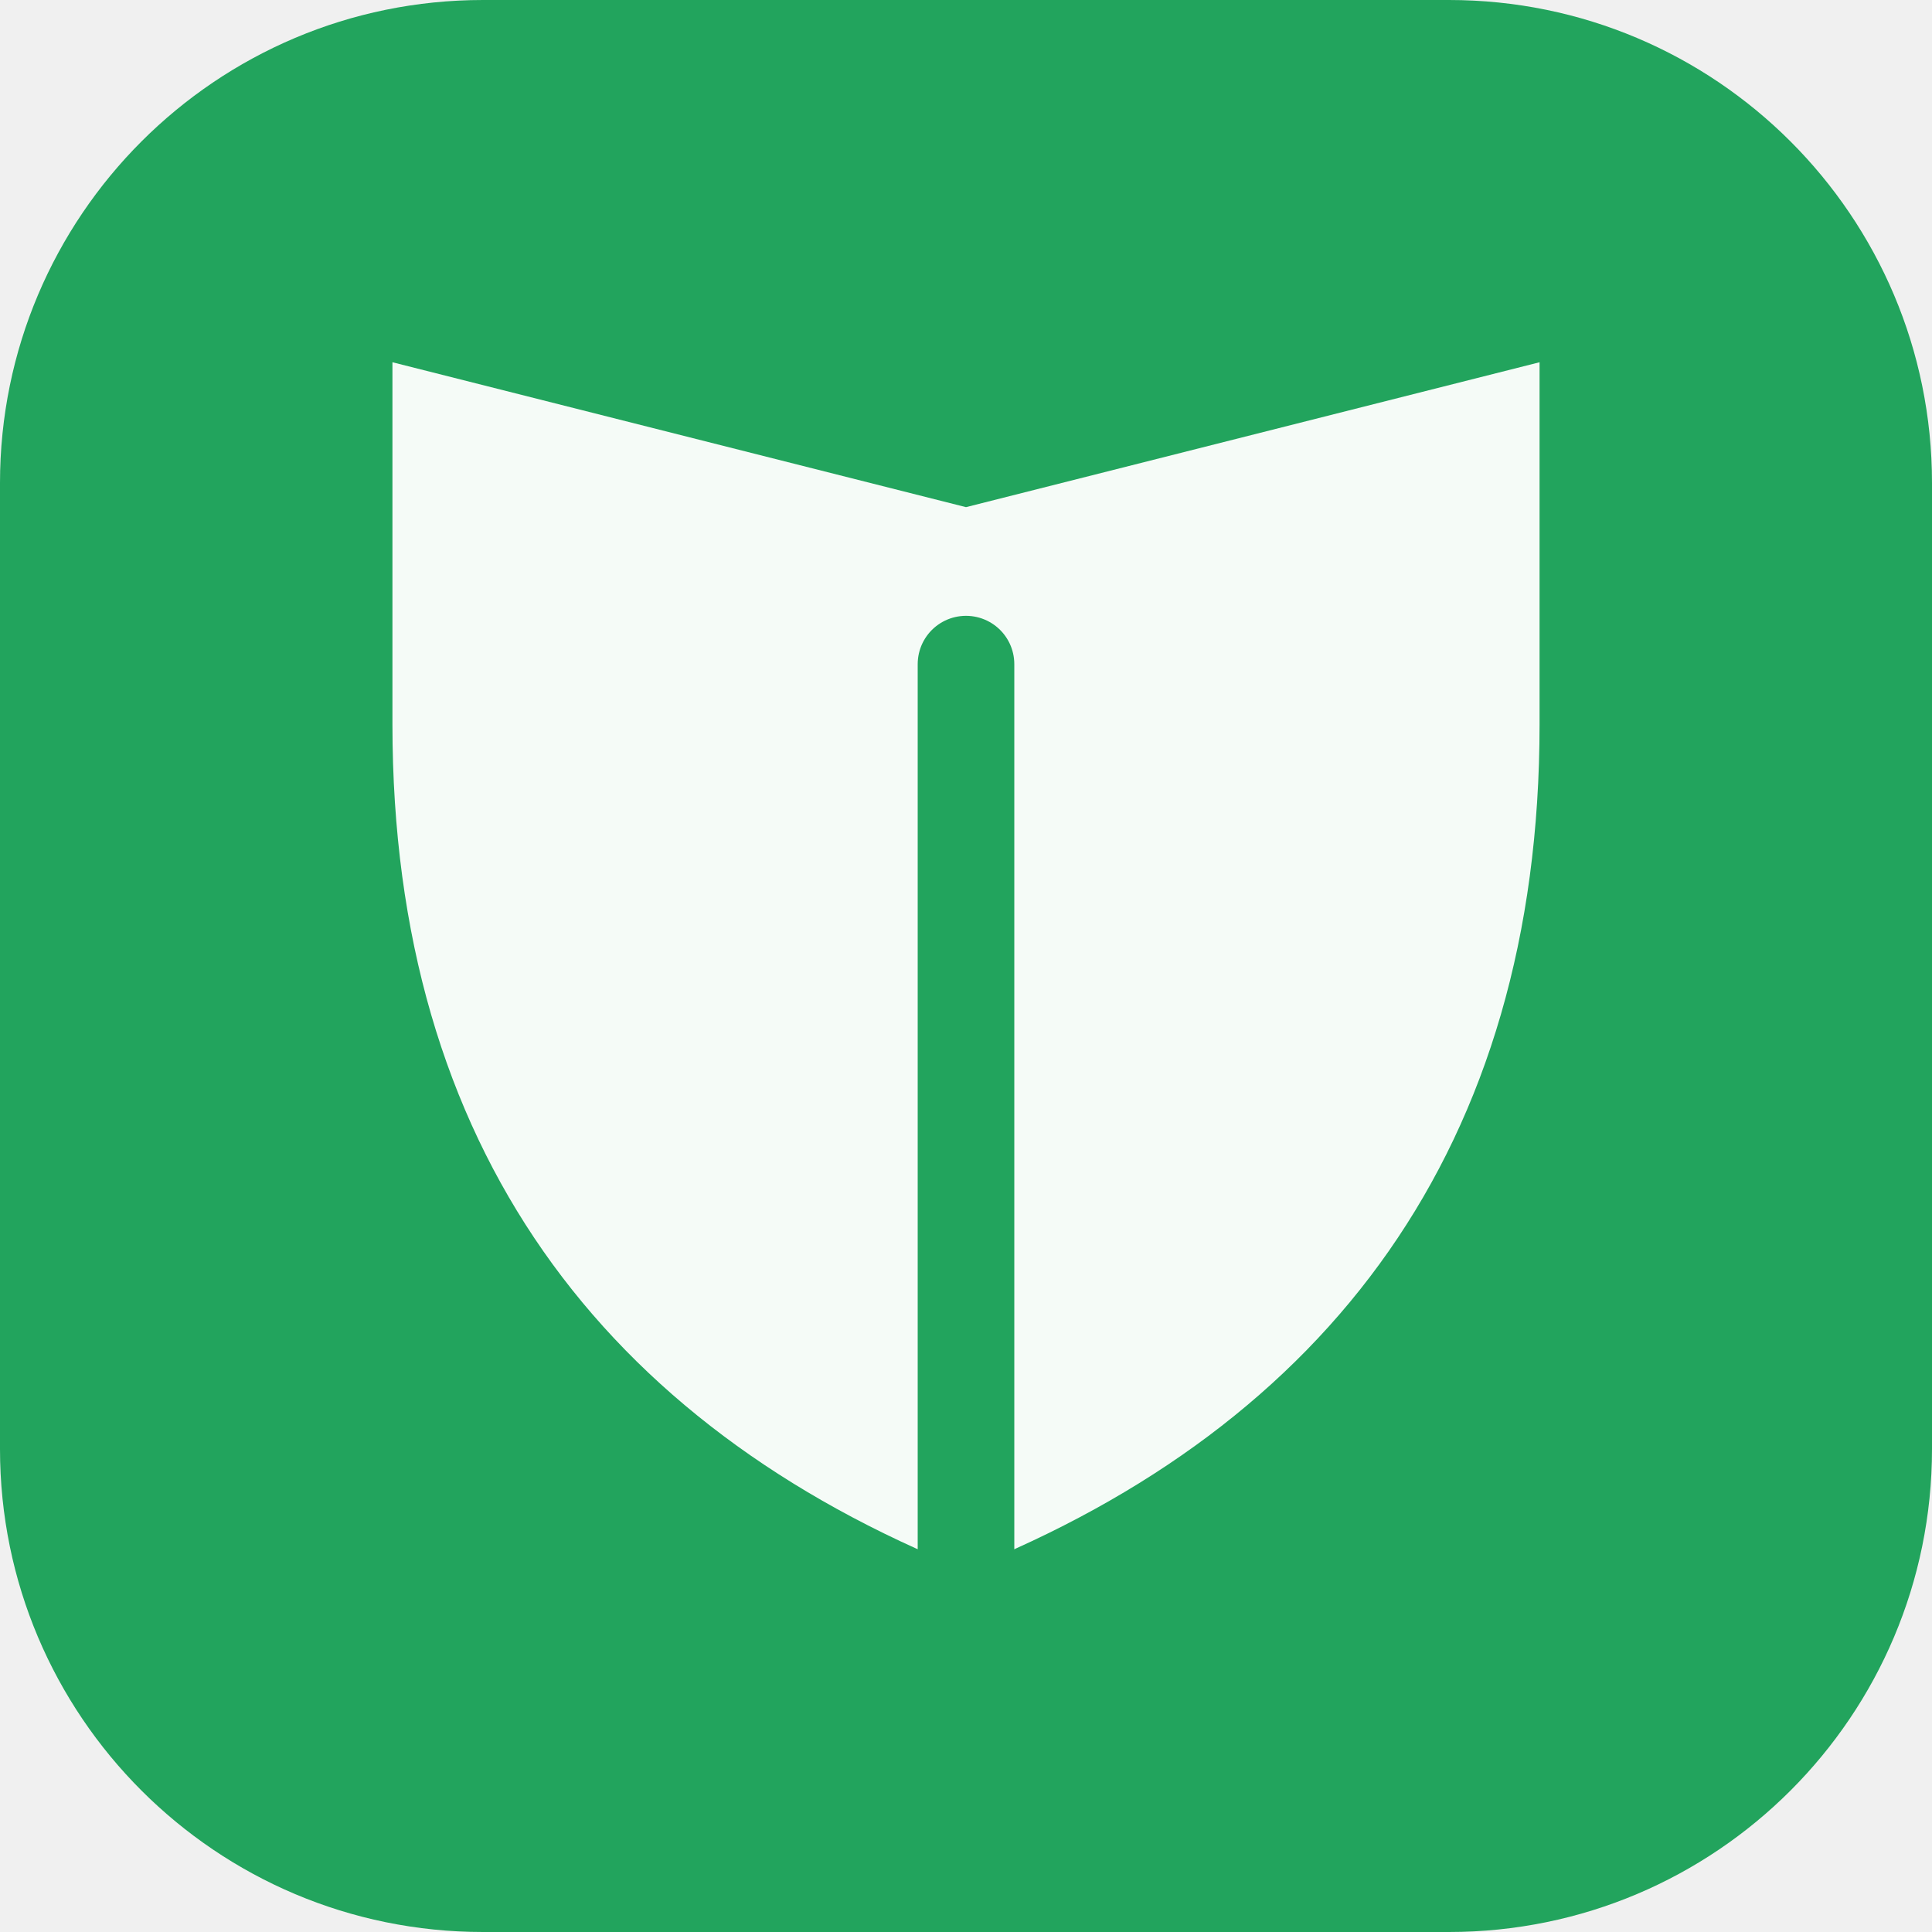
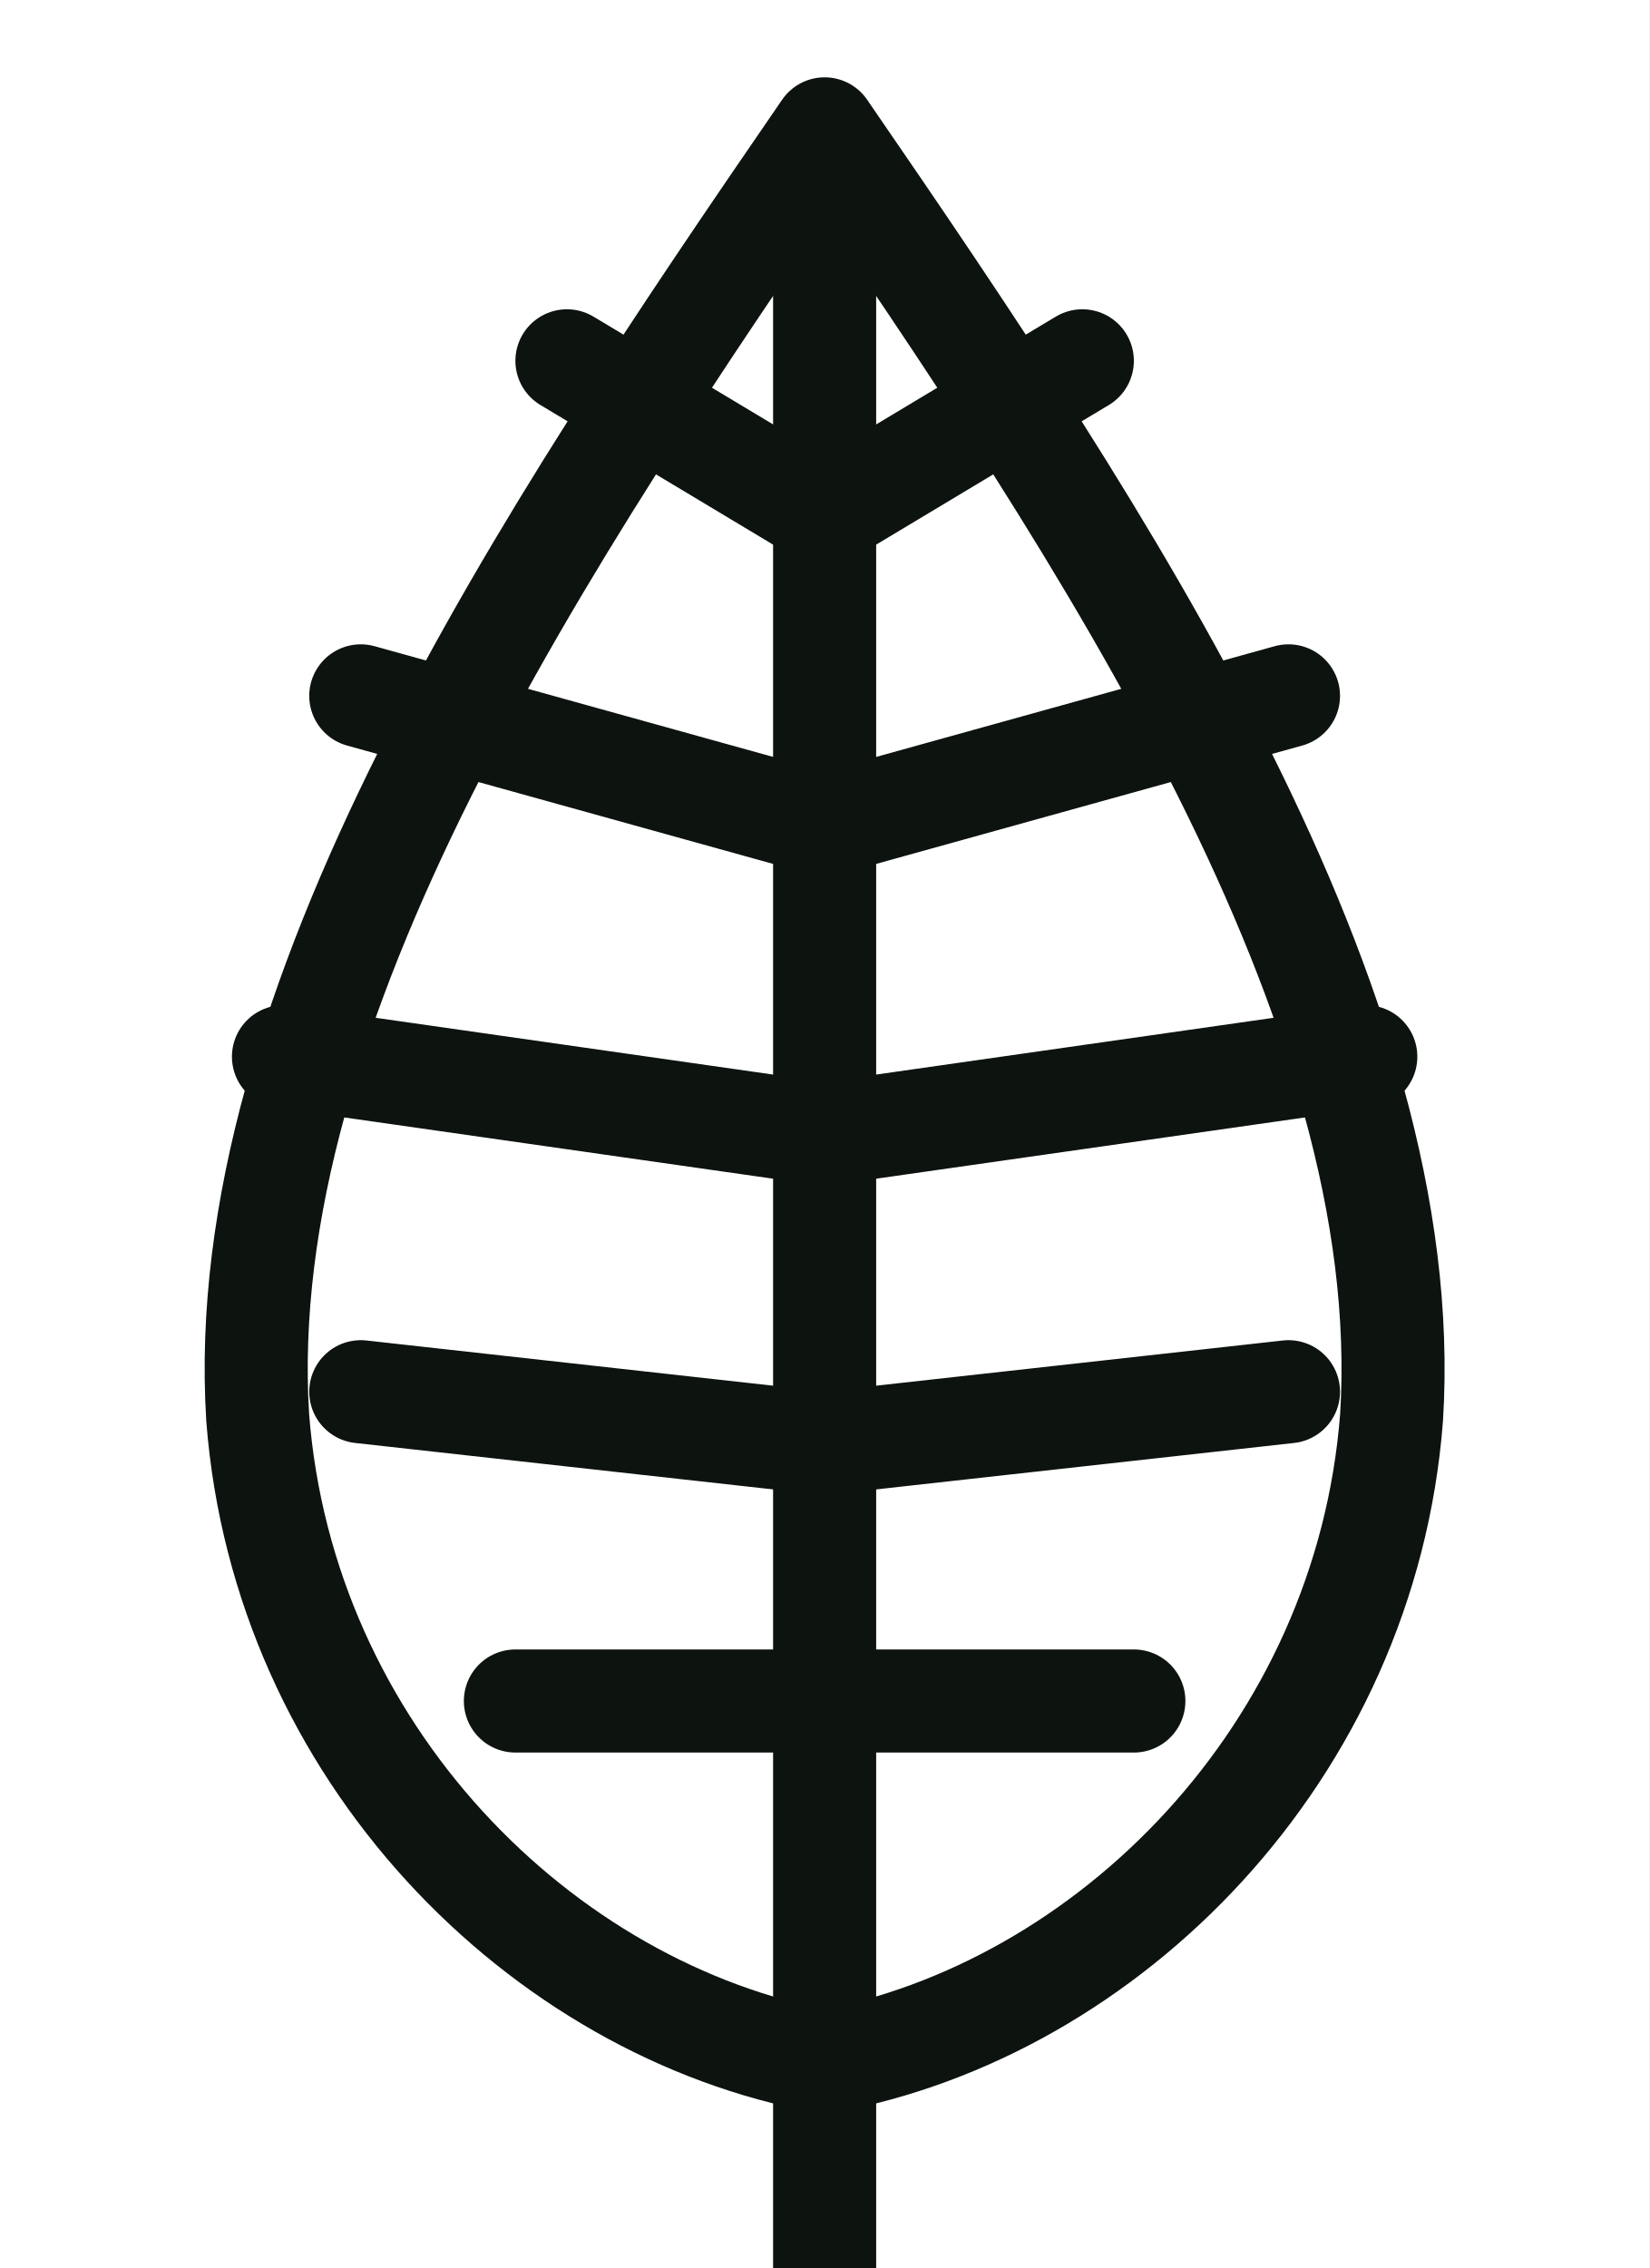
- <svg xmlns="http://www.w3.org/2000/svg" viewBox="0 0 32 32">
-   <rect width="32" height="32" rx="8" fill="#22A45D" />
-   <path d="M16 26c6-2.4 9.5-7 9.5-14V6L16 8.4 6.5 6v6c0 7 3.5 11.6 9.5 14Z" fill="#fff" opacity=".95" />
-   <path d="M16 26V11" stroke="#22A45D" stroke-width="1.6" stroke-linecap="round" />
+ <svg xmlns="http://www.w3.org/2000/svg" viewBox="0 0 64 88" width="64" height="88">
+   <rect width="64" height="88" fill="#ffffff" />
+   <g fill="none" stroke="#0d130f" stroke-width="4" stroke-linecap="round" stroke-linejoin="round">
+     <path d="M32 5 C43 21 55 39 54 55 C53 68 43 78 32 80 C21 78 11 68 10 55 C9 39 21 21 32 5 Z" />
+     <path d="M32 10 V88" />
+     <path d="M32 20 L42 14 M32 32 L50 27 M32 44 L53 41 M32 56 L50 54 M32 66 L44 66 M32 20 L22 14 M32 32 L14 27 M32 44 L11 41 M32 56 L14 54 M32 66 L20 66" />
+   </g>
</svg>
